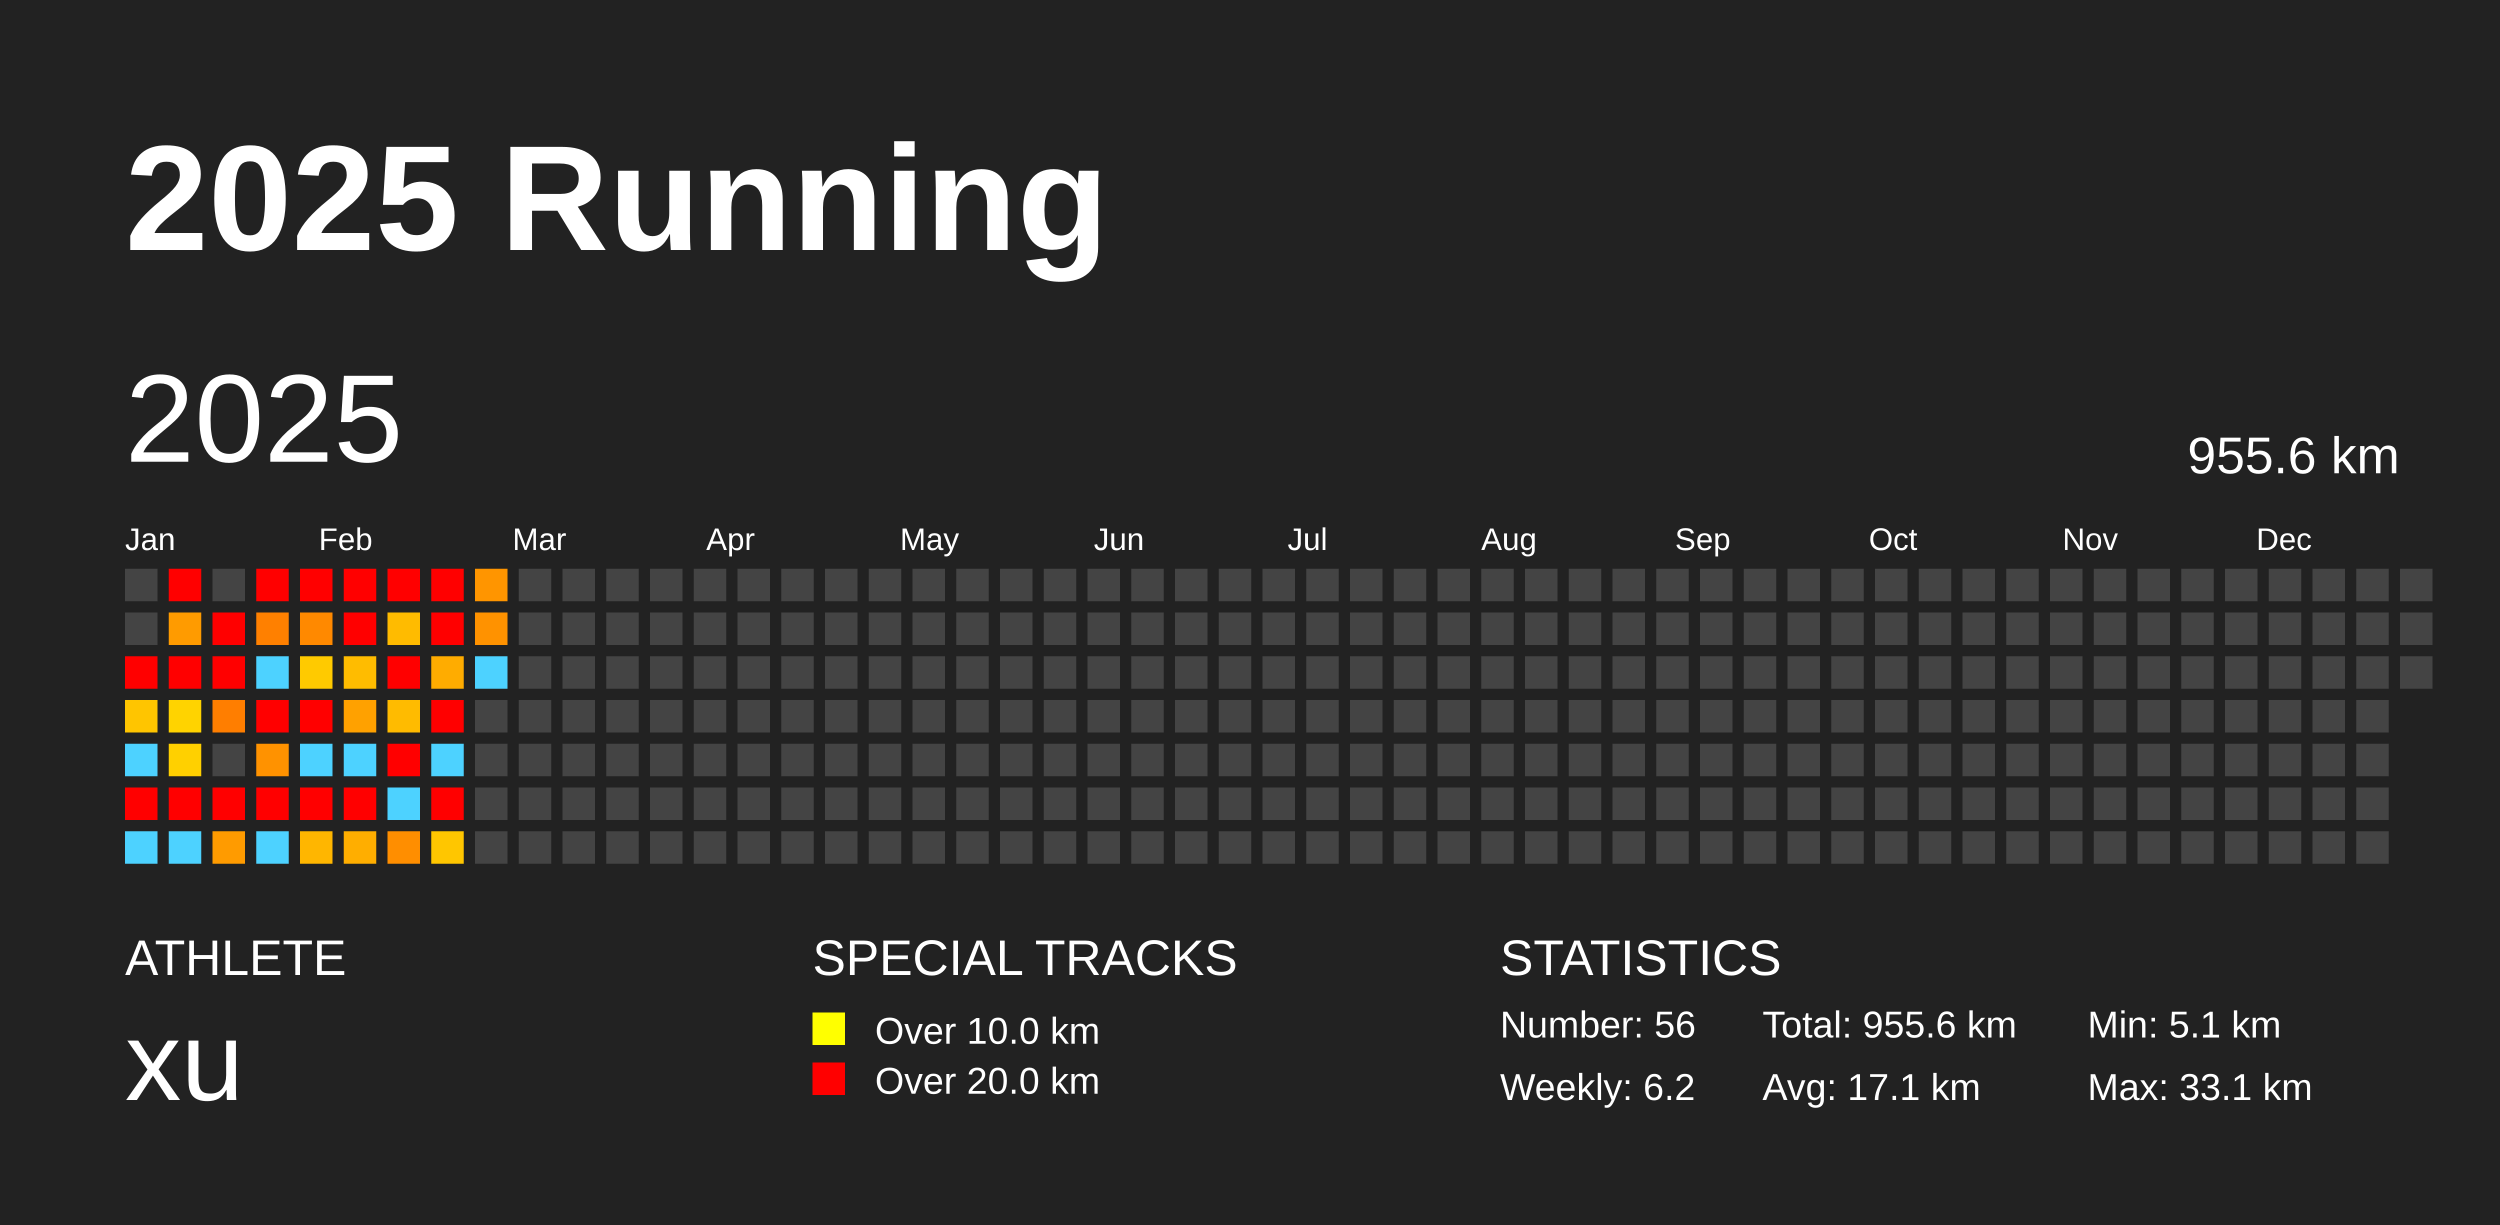
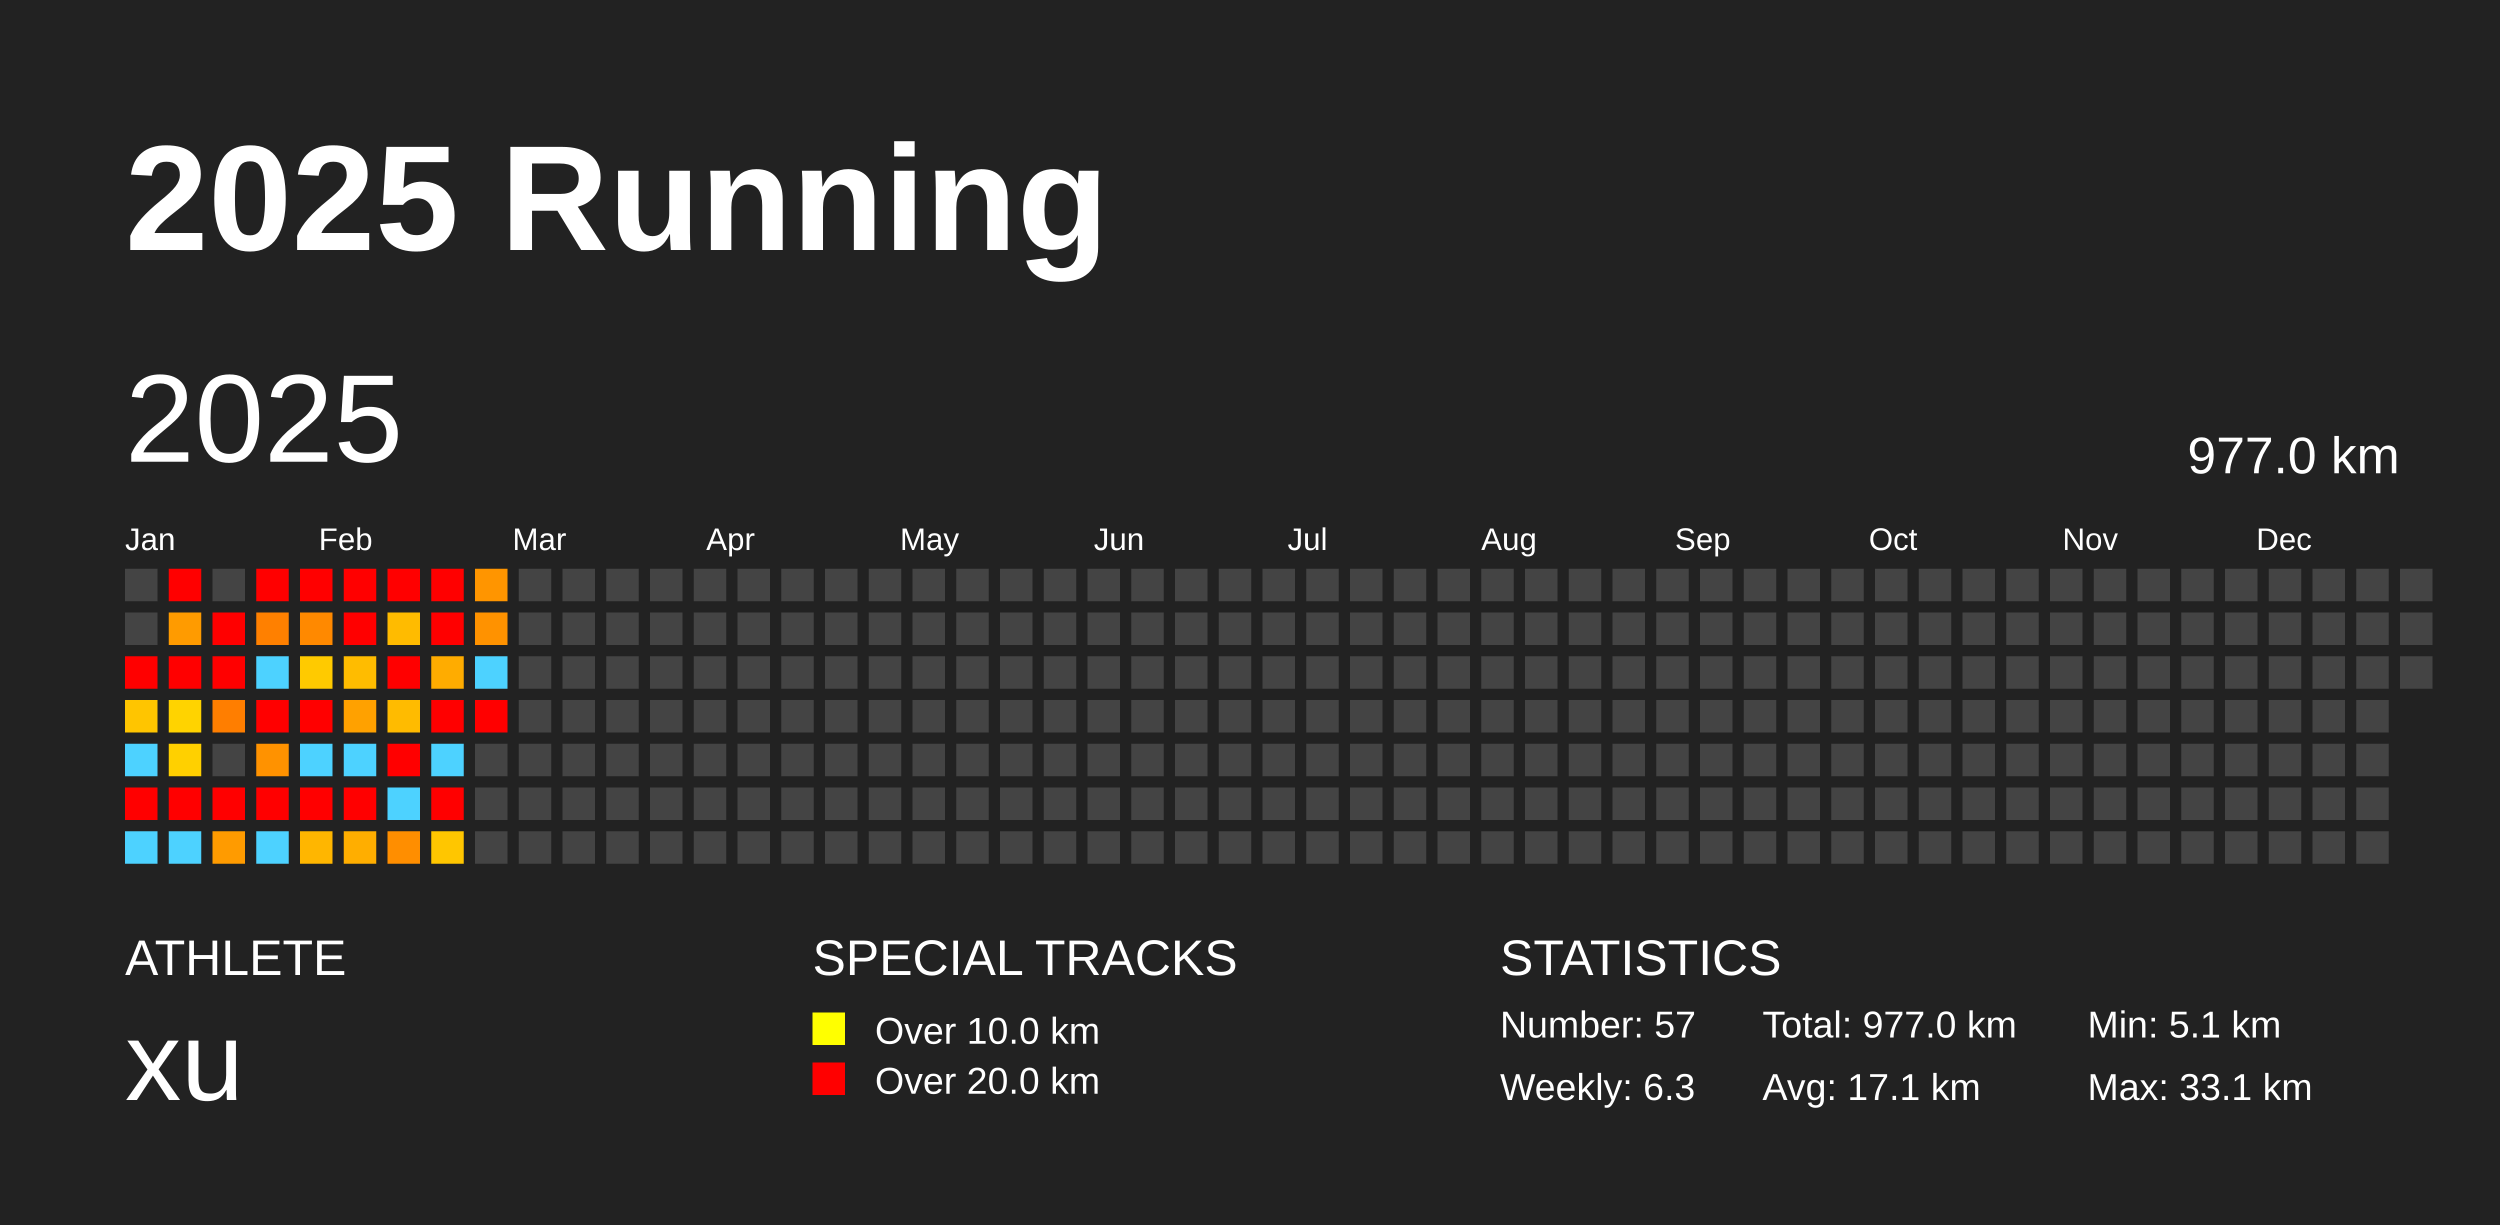
<svg xmlns="http://www.w3.org/2000/svg" baseProfile="full" height="98mm" version="1.1" viewBox="0,0,200,98" width="200mm">
  <defs />
  <rect fill="#222222" height="98" width="200" x="0" y="0" />
  <text fill="#FFFFFF" style="font-size:12px; font-family:Arial; font-weight:bold;" x="10" y="20">2025 Running</text>
  <text fill="#FFFFFF" style="font-size:4px; font-family:Arial" x="10" y="78">ATHLETE</text>
  <text fill="#FFFFFF" style="font-size:9px; font-family:Arial" x="10" y="88">xu</text>
  <text fill="#FFFFFF" style="font-size:4px; font-family:Arial" x="65" y="78">SPECIAL TRACKS</text>
  <rect fill="yellow" height="2.6" width="2.6" x="65" y="81" />
  <text fill="#FFFFFF" style="font-size:3px; font-family:Arial" x="70" y="83.5">Over 10.0 km</text>
  <rect fill="red" height="2.6" width="2.6" x="65" y="85" />
  <text fill="#FFFFFF" style="font-size:3px; font-family:Arial" x="70" y="87.5">Over 20.0 km</text>
  <text fill="#FFFFFF" style="font-size:4px; font-family:Arial" x="120" y="78">STATISTICS</text>
-   <text fill="#FFFFFF" style="font-size:3px; font-family:Arial" x="120" y="83">Number: 56</text>
-   <text fill="#FFFFFF" style="font-size:3px; font-family:Arial" x="120" y="88">Weekly: 6.2</text>
-   <text fill="#FFFFFF" style="font-size:3px; font-family:Arial" x="141" y="83">Total: 955.6 km</text>
+   <text fill="#FFFFFF" style="font-size:3px; font-family:Arial" x="120" y="83">Number: 57</text>
+   <text fill="#FFFFFF" style="font-size:3px; font-family:Arial" x="120" y="88">Weekly: 6.3</text>
+   <text fill="#FFFFFF" style="font-size:3px; font-family:Arial" x="141" y="83">Total: 977.0 km</text>
  <text fill="#FFFFFF" style="font-size:3px; font-family:Arial" x="141" y="88">Avg: 17.1 km</text>
  <text fill="#FFFFFF" style="font-size:3px; font-family:Arial" x="167" y="83">Min: 5.1 km</text>
  <text fill="#FFFFFF" style="font-size:3px; font-family:Arial" x="167" y="88">Max: 33.1 km</text>
  <text dominant-baseline="hanging" fill="#FFFFFF" style="font-size:10.0px; font-family:Arial;" x="10" y="30">2025</text>
-   <text dominant-baseline="hanging" fill="#FFFFFF" style="font-size:4.125px; font-family:Arial;" x="175" y="35">955.6 km</text>
+   <text dominant-baseline="hanging" fill="#FFFFFF" style="font-size:4.125px; font-family:Arial;" x="175" y="35">977.0 km</text>
  <text fill="#FFFFFF" style="font-size:2.5px; font-family:Arial" x="10.0" y="44">Jan</text>
  <text fill="#FFFFFF" style="font-size:2.5px; font-family:Arial" x="25.5" y="44">Feb</text>
  <text fill="#FFFFFF" style="font-size:2.5px; font-family:Arial" x="41.0" y="44">Mar</text>
  <text fill="#FFFFFF" style="font-size:2.5px; font-family:Arial" x="56.5" y="44">Apr</text>
  <text fill="#FFFFFF" style="font-size:2.5px; font-family:Arial" x="72.0" y="44">May</text>
  <text fill="#FFFFFF" style="font-size:2.5px; font-family:Arial" x="87.5" y="44">Jun</text>
  <text fill="#FFFFFF" style="font-size:2.5px; font-family:Arial" x="103.0" y="44">Jul</text>
  <text fill="#FFFFFF" style="font-size:2.5px; font-family:Arial" x="118.5" y="44">Aug</text>
  <text fill="#FFFFFF" style="font-size:2.5px; font-family:Arial" x="134.0" y="44">Sep</text>
  <text fill="#FFFFFF" style="font-size:2.5px; font-family:Arial" x="149.5" y="44">Oct</text>
  <text fill="#FFFFFF" style="font-size:2.5px; font-family:Arial" x="165.0" y="44">Nov</text>
  <text fill="#FFFFFF" style="font-size:2.5px; font-family:Arial" x="180.5" y="44">Dec</text>
  <rect fill="#444444" height="2.6" width="2.6" x="10.0" y="45.5" />
  <rect fill="#444444" height="2.6" width="2.6" x="10.0" y="49.0" />
  <rect fill="red" height="2.6" width="2.6" x="10.0" y="52.5" />
  <rect fill="#ffc500" height="2.6" width="2.6" x="10.0" y="56.0" />
  <rect fill="#4dd2ff" height="2.6" width="2.6" x="10.0" y="59.5" />
  <rect fill="red" height="2.6" width="2.6" x="10.0" y="63.0" />
  <rect fill="#4dd2ff" height="2.6" width="2.6" x="10.0" y="66.5" />
  <rect fill="red" height="2.6" width="2.6" x="13.5" y="45.5" />
  <rect fill="#ff9b00" height="2.6" width="2.6" x="13.5" y="49.0" />
  <rect fill="red" height="2.6" width="2.6" x="13.5" y="52.5" />
  <rect fill="#ffd300" height="2.6" width="2.6" x="13.5" y="56.0" />
  <rect fill="#ffd000" height="2.6" width="2.6" x="13.5" y="59.5" />
  <rect fill="red" height="2.6" width="2.6" x="13.5" y="63.0" />
  <rect fill="#4dd2ff" height="2.6" width="2.6" x="13.5" y="66.5" />
  <rect fill="#444444" height="2.6" width="2.6" x="17.0" y="45.5" />
  <rect fill="red" height="2.6" width="2.6" x="17.0" y="49.0" />
  <rect fill="red" height="2.6" width="2.6" x="17.0" y="52.5" />
  <rect fill="#ff7e00" height="2.6" width="2.6" x="17.0" y="56.0" />
  <rect fill="#444444" height="2.6" width="2.6" x="17.0" y="59.5" />
  <rect fill="red" height="2.6" width="2.6" x="17.0" y="63.0" />
  <rect fill="#ff9b00" height="2.6" width="2.6" x="17.0" y="66.5" />
  <rect fill="red" height="2.6" width="2.6" x="20.5" y="45.5" />
  <rect fill="#ff8000" height="2.6" width="2.6" x="20.5" y="49.0" />
  <rect fill="#4dd2ff" height="2.6" width="2.6" x="20.5" y="52.5" />
  <rect fill="red" height="2.6" width="2.6" x="20.5" y="56.0" />
  <rect fill="#ff9200" height="2.6" width="2.6" x="20.5" y="59.5" />
  <rect fill="red" height="2.6" width="2.6" x="20.5" y="63.0" />
  <rect fill="#4dd2ff" height="2.6" width="2.6" x="20.5" y="66.5" />
  <rect fill="red" height="2.6" width="2.6" x="24.0" y="45.5" />
  <rect fill="#ff8900" height="2.6" width="2.6" x="24.0" y="49.0" />
  <rect fill="#ffca00" height="2.6" width="2.6" x="24.0" y="52.5" />
  <rect fill="red" height="2.6" width="2.6" x="24.0" y="56.0" />
  <rect fill="#4dd2ff" height="2.6" width="2.6" x="24.0" y="59.5" />
  <rect fill="red" height="2.6" width="2.6" x="24.0" y="63.0" />
  <rect fill="#ffb600" height="2.6" width="2.6" x="24.0" y="66.5" />
  <rect fill="red" height="2.6" width="2.6" x="27.5" y="45.5" />
  <rect fill="red" height="2.6" width="2.6" x="27.5" y="49.0" />
  <rect fill="#ffbc00" height="2.6" width="2.6" x="27.5" y="52.5" />
  <rect fill="#ffa100" height="2.6" width="2.6" x="27.5" y="56.0" />
  <rect fill="#4dd2ff" height="2.6" width="2.6" x="27.5" y="59.5" />
  <rect fill="red" height="2.6" width="2.6" x="27.5" y="63.0" />
  <rect fill="#ffae00" height="2.6" width="2.6" x="27.5" y="66.5" />
  <rect fill="red" height="2.6" width="2.6" x="31.0" y="45.5" />
  <rect fill="#ffbb00" height="2.6" width="2.6" x="31.0" y="49.0" />
  <rect fill="red" height="2.6" width="2.6" x="31.0" y="52.5" />
  <rect fill="#ffbb00" height="2.6" width="2.6" x="31.0" y="56.0" />
  <rect fill="red" height="2.6" width="2.6" x="31.0" y="59.5" />
  <rect fill="#4dd2ff" height="2.6" width="2.6" x="31.0" y="63.0" />
  <rect fill="#ff8e00" height="2.6" width="2.6" x="31.0" y="66.5" />
  <rect fill="red" height="2.6" width="2.6" x="34.5" y="45.5" />
  <rect fill="red" height="2.6" width="2.6" x="34.5" y="49.0" />
  <rect fill="#ffac00" height="2.6" width="2.6" x="34.5" y="52.5" />
  <rect fill="red" height="2.6" width="2.6" x="34.5" y="56.0" />
  <rect fill="#4dd2ff" height="2.6" width="2.6" x="34.5" y="59.5" />
  <rect fill="red" height="2.6" width="2.6" x="34.5" y="63.0" />
  <rect fill="#ffc600" height="2.6" width="2.6" x="34.5" y="66.5" />
  <rect fill="#ff9500" height="2.6" width="2.6" x="38.0" y="45.5" />
  <rect fill="#ff9200" height="2.6" width="2.6" x="38.0" y="49.0" />
  <rect fill="#4dd2ff" height="2.6" width="2.6" x="38.0" y="52.5" />
-   <rect fill="#444444" height="2.6" width="2.6" x="38.0" y="56.0" />
+   <rect fill="red" height="2.6" width="2.6" x="38.0" y="56.0" />
  <rect fill="#444444" height="2.6" width="2.6" x="38.0" y="59.5" />
  <rect fill="#444444" height="2.6" width="2.6" x="38.0" y="63.0" />
  <rect fill="#444444" height="2.6" width="2.6" x="38.0" y="66.5" />
  <rect fill="#444444" height="2.6" width="2.6" x="41.5" y="45.5" />
  <rect fill="#444444" height="2.6" width="2.6" x="41.5" y="49.0" />
  <rect fill="#444444" height="2.6" width="2.6" x="41.5" y="52.5" />
  <rect fill="#444444" height="2.6" width="2.6" x="41.5" y="56.0" />
  <rect fill="#444444" height="2.6" width="2.6" x="41.5" y="59.5" />
  <rect fill="#444444" height="2.6" width="2.6" x="41.5" y="63.0" />
  <rect fill="#444444" height="2.6" width="2.6" x="41.5" y="66.5" />
  <rect fill="#444444" height="2.6" width="2.6" x="45.0" y="45.5" />
  <rect fill="#444444" height="2.6" width="2.6" x="45.0" y="49.0" />
  <rect fill="#444444" height="2.6" width="2.6" x="45.0" y="52.5" />
  <rect fill="#444444" height="2.6" width="2.6" x="45.0" y="56.0" />
  <rect fill="#444444" height="2.6" width="2.6" x="45.0" y="59.5" />
  <rect fill="#444444" height="2.6" width="2.6" x="45.0" y="63.0" />
  <rect fill="#444444" height="2.6" width="2.6" x="45.0" y="66.5" />
  <rect fill="#444444" height="2.6" width="2.6" x="48.5" y="45.5" />
  <rect fill="#444444" height="2.6" width="2.6" x="48.5" y="49.0" />
  <rect fill="#444444" height="2.6" width="2.6" x="48.5" y="52.5" />
  <rect fill="#444444" height="2.6" width="2.6" x="48.5" y="56.0" />
  <rect fill="#444444" height="2.6" width="2.6" x="48.5" y="59.5" />
  <rect fill="#444444" height="2.6" width="2.6" x="48.5" y="63.0" />
  <rect fill="#444444" height="2.6" width="2.6" x="48.5" y="66.5" />
  <rect fill="#444444" height="2.6" width="2.6" x="52.0" y="45.5" />
  <rect fill="#444444" height="2.6" width="2.6" x="52.0" y="49.0" />
  <rect fill="#444444" height="2.6" width="2.6" x="52.0" y="52.5" />
  <rect fill="#444444" height="2.6" width="2.6" x="52.0" y="56.0" />
  <rect fill="#444444" height="2.6" width="2.6" x="52.0" y="59.5" />
  <rect fill="#444444" height="2.6" width="2.6" x="52.0" y="63.0" />
  <rect fill="#444444" height="2.6" width="2.6" x="52.0" y="66.5" />
  <rect fill="#444444" height="2.6" width="2.6" x="55.5" y="45.5" />
  <rect fill="#444444" height="2.6" width="2.6" x="55.5" y="49.0" />
  <rect fill="#444444" height="2.6" width="2.6" x="55.5" y="52.5" />
  <rect fill="#444444" height="2.6" width="2.6" x="55.5" y="56.0" />
  <rect fill="#444444" height="2.6" width="2.6" x="55.5" y="59.5" />
  <rect fill="#444444" height="2.6" width="2.6" x="55.5" y="63.0" />
  <rect fill="#444444" height="2.6" width="2.6" x="55.5" y="66.5" />
  <rect fill="#444444" height="2.6" width="2.6" x="59.0" y="45.5" />
  <rect fill="#444444" height="2.6" width="2.6" x="59.0" y="49.0" />
  <rect fill="#444444" height="2.6" width="2.6" x="59.0" y="52.5" />
  <rect fill="#444444" height="2.6" width="2.6" x="59.0" y="56.0" />
  <rect fill="#444444" height="2.6" width="2.6" x="59.0" y="59.5" />
  <rect fill="#444444" height="2.6" width="2.6" x="59.0" y="63.0" />
  <rect fill="#444444" height="2.6" width="2.6" x="59.0" y="66.5" />
  <rect fill="#444444" height="2.6" width="2.6" x="62.5" y="45.5" />
  <rect fill="#444444" height="2.6" width="2.6" x="62.5" y="49.0" />
  <rect fill="#444444" height="2.6" width="2.6" x="62.5" y="52.5" />
  <rect fill="#444444" height="2.6" width="2.6" x="62.5" y="56.0" />
  <rect fill="#444444" height="2.6" width="2.6" x="62.5" y="59.5" />
  <rect fill="#444444" height="2.6" width="2.6" x="62.5" y="63.0" />
  <rect fill="#444444" height="2.6" width="2.6" x="62.5" y="66.5" />
  <rect fill="#444444" height="2.6" width="2.6" x="66.0" y="45.5" />
  <rect fill="#444444" height="2.6" width="2.6" x="66.0" y="49.0" />
  <rect fill="#444444" height="2.6" width="2.6" x="66.0" y="52.5" />
  <rect fill="#444444" height="2.6" width="2.6" x="66.0" y="56.0" />
  <rect fill="#444444" height="2.6" width="2.6" x="66.0" y="59.5" />
  <rect fill="#444444" height="2.6" width="2.6" x="66.0" y="63.0" />
  <rect fill="#444444" height="2.6" width="2.6" x="66.0" y="66.5" />
  <rect fill="#444444" height="2.6" width="2.6" x="69.5" y="45.5" />
  <rect fill="#444444" height="2.6" width="2.6" x="69.5" y="49.0" />
  <rect fill="#444444" height="2.6" width="2.6" x="69.5" y="52.5" />
  <rect fill="#444444" height="2.6" width="2.6" x="69.5" y="56.0" />
  <rect fill="#444444" height="2.6" width="2.6" x="69.5" y="59.5" />
  <rect fill="#444444" height="2.6" width="2.6" x="69.5" y="63.0" />
  <rect fill="#444444" height="2.6" width="2.6" x="69.5" y="66.5" />
  <rect fill="#444444" height="2.6" width="2.6" x="73.0" y="45.5" />
  <rect fill="#444444" height="2.6" width="2.6" x="73.0" y="49.0" />
  <rect fill="#444444" height="2.6" width="2.6" x="73.0" y="52.5" />
  <rect fill="#444444" height="2.6" width="2.6" x="73.0" y="56.0" />
  <rect fill="#444444" height="2.6" width="2.6" x="73.0" y="59.5" />
  <rect fill="#444444" height="2.6" width="2.6" x="73.0" y="63.0" />
  <rect fill="#444444" height="2.6" width="2.6" x="73.0" y="66.5" />
  <rect fill="#444444" height="2.6" width="2.6" x="76.5" y="45.5" />
  <rect fill="#444444" height="2.6" width="2.6" x="76.5" y="49.0" />
  <rect fill="#444444" height="2.6" width="2.6" x="76.5" y="52.5" />
  <rect fill="#444444" height="2.6" width="2.6" x="76.5" y="56.0" />
  <rect fill="#444444" height="2.6" width="2.6" x="76.5" y="59.5" />
  <rect fill="#444444" height="2.6" width="2.6" x="76.5" y="63.0" />
  <rect fill="#444444" height="2.6" width="2.6" x="76.5" y="66.5" />
  <rect fill="#444444" height="2.6" width="2.6" x="80.0" y="45.5" />
  <rect fill="#444444" height="2.6" width="2.6" x="80.0" y="49.0" />
  <rect fill="#444444" height="2.6" width="2.6" x="80.0" y="52.5" />
  <rect fill="#444444" height="2.6" width="2.6" x="80.0" y="56.0" />
  <rect fill="#444444" height="2.6" width="2.6" x="80.0" y="59.5" />
  <rect fill="#444444" height="2.6" width="2.6" x="80.0" y="63.0" />
  <rect fill="#444444" height="2.6" width="2.6" x="80.0" y="66.5" />
  <rect fill="#444444" height="2.6" width="2.6" x="83.5" y="45.5" />
  <rect fill="#444444" height="2.6" width="2.6" x="83.5" y="49.0" />
  <rect fill="#444444" height="2.6" width="2.6" x="83.5" y="52.5" />
  <rect fill="#444444" height="2.6" width="2.6" x="83.5" y="56.0" />
  <rect fill="#444444" height="2.6" width="2.6" x="83.5" y="59.5" />
  <rect fill="#444444" height="2.6" width="2.6" x="83.5" y="63.0" />
  <rect fill="#444444" height="2.6" width="2.6" x="83.5" y="66.5" />
  <rect fill="#444444" height="2.6" width="2.6" x="87.0" y="45.5" />
  <rect fill="#444444" height="2.6" width="2.6" x="87.0" y="49.0" />
  <rect fill="#444444" height="2.6" width="2.6" x="87.0" y="52.5" />
  <rect fill="#444444" height="2.6" width="2.6" x="87.0" y="56.0" />
  <rect fill="#444444" height="2.6" width="2.6" x="87.0" y="59.5" />
  <rect fill="#444444" height="2.6" width="2.6" x="87.0" y="63.0" />
  <rect fill="#444444" height="2.6" width="2.6" x="87.0" y="66.5" />
  <rect fill="#444444" height="2.6" width="2.6" x="90.5" y="45.5" />
  <rect fill="#444444" height="2.6" width="2.6" x="90.5" y="49.0" />
  <rect fill="#444444" height="2.6" width="2.6" x="90.5" y="52.5" />
  <rect fill="#444444" height="2.6" width="2.6" x="90.5" y="56.0" />
  <rect fill="#444444" height="2.6" width="2.6" x="90.5" y="59.5" />
  <rect fill="#444444" height="2.6" width="2.6" x="90.5" y="63.0" />
  <rect fill="#444444" height="2.6" width="2.6" x="90.5" y="66.5" />
  <rect fill="#444444" height="2.6" width="2.6" x="94.0" y="45.5" />
  <rect fill="#444444" height="2.6" width="2.6" x="94.0" y="49.0" />
  <rect fill="#444444" height="2.6" width="2.6" x="94.0" y="52.5" />
  <rect fill="#444444" height="2.6" width="2.6" x="94.0" y="56.0" />
  <rect fill="#444444" height="2.6" width="2.6" x="94.0" y="59.5" />
  <rect fill="#444444" height="2.6" width="2.6" x="94.0" y="63.0" />
  <rect fill="#444444" height="2.6" width="2.6" x="94.0" y="66.5" />
  <rect fill="#444444" height="2.6" width="2.6" x="97.5" y="45.5" />
  <rect fill="#444444" height="2.6" width="2.6" x="97.5" y="49.0" />
  <rect fill="#444444" height="2.6" width="2.6" x="97.5" y="52.5" />
  <rect fill="#444444" height="2.6" width="2.6" x="97.5" y="56.0" />
  <rect fill="#444444" height="2.6" width="2.6" x="97.5" y="59.5" />
  <rect fill="#444444" height="2.6" width="2.6" x="97.5" y="63.0" />
  <rect fill="#444444" height="2.6" width="2.6" x="97.5" y="66.5" />
  <rect fill="#444444" height="2.6" width="2.6" x="101.0" y="45.5" />
  <rect fill="#444444" height="2.6" width="2.6" x="101.0" y="49.0" />
  <rect fill="#444444" height="2.6" width="2.6" x="101.0" y="52.5" />
  <rect fill="#444444" height="2.6" width="2.6" x="101.0" y="56.0" />
  <rect fill="#444444" height="2.6" width="2.6" x="101.0" y="59.5" />
  <rect fill="#444444" height="2.6" width="2.6" x="101.0" y="63.0" />
  <rect fill="#444444" height="2.6" width="2.6" x="101.0" y="66.5" />
  <rect fill="#444444" height="2.6" width="2.6" x="104.5" y="45.5" />
  <rect fill="#444444" height="2.6" width="2.6" x="104.5" y="49.0" />
  <rect fill="#444444" height="2.6" width="2.6" x="104.5" y="52.5" />
  <rect fill="#444444" height="2.6" width="2.6" x="104.5" y="56.0" />
  <rect fill="#444444" height="2.6" width="2.6" x="104.5" y="59.5" />
  <rect fill="#444444" height="2.6" width="2.6" x="104.5" y="63.0" />
  <rect fill="#444444" height="2.6" width="2.6" x="104.5" y="66.5" />
  <rect fill="#444444" height="2.6" width="2.6" x="108.0" y="45.5" />
  <rect fill="#444444" height="2.6" width="2.6" x="108.0" y="49.0" />
  <rect fill="#444444" height="2.6" width="2.6" x="108.0" y="52.5" />
  <rect fill="#444444" height="2.6" width="2.6" x="108.0" y="56.0" />
  <rect fill="#444444" height="2.6" width="2.6" x="108.0" y="59.5" />
  <rect fill="#444444" height="2.6" width="2.6" x="108.0" y="63.0" />
  <rect fill="#444444" height="2.6" width="2.6" x="108.0" y="66.5" />
  <rect fill="#444444" height="2.6" width="2.6" x="111.5" y="45.5" />
  <rect fill="#444444" height="2.6" width="2.6" x="111.5" y="49.0" />
  <rect fill="#444444" height="2.6" width="2.6" x="111.5" y="52.5" />
  <rect fill="#444444" height="2.6" width="2.6" x="111.5" y="56.0" />
  <rect fill="#444444" height="2.6" width="2.6" x="111.5" y="59.5" />
  <rect fill="#444444" height="2.6" width="2.6" x="111.5" y="63.0" />
  <rect fill="#444444" height="2.6" width="2.6" x="111.5" y="66.5" />
  <rect fill="#444444" height="2.6" width="2.6" x="115.0" y="45.5" />
  <rect fill="#444444" height="2.6" width="2.6" x="115.0" y="49.0" />
  <rect fill="#444444" height="2.6" width="2.6" x="115.0" y="52.5" />
  <rect fill="#444444" height="2.6" width="2.6" x="115.0" y="56.0" />
  <rect fill="#444444" height="2.6" width="2.6" x="115.0" y="59.5" />
  <rect fill="#444444" height="2.6" width="2.6" x="115.0" y="63.0" />
  <rect fill="#444444" height="2.6" width="2.6" x="115.0" y="66.5" />
  <rect fill="#444444" height="2.6" width="2.6" x="118.5" y="45.5" />
  <rect fill="#444444" height="2.6" width="2.6" x="118.5" y="49.0" />
  <rect fill="#444444" height="2.6" width="2.6" x="118.5" y="52.5" />
  <rect fill="#444444" height="2.6" width="2.6" x="118.5" y="56.0" />
  <rect fill="#444444" height="2.6" width="2.6" x="118.5" y="59.5" />
  <rect fill="#444444" height="2.6" width="2.6" x="118.5" y="63.0" />
  <rect fill="#444444" height="2.6" width="2.6" x="118.5" y="66.5" />
  <rect fill="#444444" height="2.6" width="2.6" x="122.0" y="45.5" />
  <rect fill="#444444" height="2.6" width="2.6" x="122.0" y="49.0" />
  <rect fill="#444444" height="2.6" width="2.6" x="122.0" y="52.5" />
  <rect fill="#444444" height="2.6" width="2.6" x="122.0" y="56.0" />
  <rect fill="#444444" height="2.6" width="2.6" x="122.0" y="59.5" />
  <rect fill="#444444" height="2.6" width="2.6" x="122.0" y="63.0" />
  <rect fill="#444444" height="2.6" width="2.6" x="122.0" y="66.5" />
  <rect fill="#444444" height="2.6" width="2.6" x="125.5" y="45.5" />
  <rect fill="#444444" height="2.6" width="2.6" x="125.5" y="49.0" />
  <rect fill="#444444" height="2.6" width="2.6" x="125.5" y="52.5" />
  <rect fill="#444444" height="2.6" width="2.6" x="125.5" y="56.0" />
  <rect fill="#444444" height="2.6" width="2.6" x="125.5" y="59.5" />
  <rect fill="#444444" height="2.6" width="2.6" x="125.5" y="63.0" />
  <rect fill="#444444" height="2.6" width="2.6" x="125.5" y="66.5" />
  <rect fill="#444444" height="2.6" width="2.6" x="129.0" y="45.5" />
  <rect fill="#444444" height="2.6" width="2.6" x="129.0" y="49.0" />
  <rect fill="#444444" height="2.6" width="2.6" x="129.0" y="52.5" />
  <rect fill="#444444" height="2.6" width="2.6" x="129.0" y="56.0" />
  <rect fill="#444444" height="2.6" width="2.6" x="129.0" y="59.5" />
  <rect fill="#444444" height="2.6" width="2.6" x="129.0" y="63.0" />
  <rect fill="#444444" height="2.6" width="2.6" x="129.0" y="66.5" />
  <rect fill="#444444" height="2.6" width="2.6" x="132.5" y="45.5" />
  <rect fill="#444444" height="2.6" width="2.6" x="132.5" y="49.0" />
  <rect fill="#444444" height="2.6" width="2.6" x="132.5" y="52.5" />
  <rect fill="#444444" height="2.6" width="2.6" x="132.5" y="56.0" />
  <rect fill="#444444" height="2.6" width="2.6" x="132.5" y="59.5" />
  <rect fill="#444444" height="2.6" width="2.6" x="132.5" y="63.0" />
  <rect fill="#444444" height="2.6" width="2.6" x="132.5" y="66.5" />
  <rect fill="#444444" height="2.6" width="2.6" x="136.0" y="45.5" />
  <rect fill="#444444" height="2.6" width="2.6" x="136.0" y="49.0" />
  <rect fill="#444444" height="2.6" width="2.6" x="136.0" y="52.5" />
  <rect fill="#444444" height="2.6" width="2.6" x="136.0" y="56.0" />
  <rect fill="#444444" height="2.6" width="2.6" x="136.0" y="59.5" />
  <rect fill="#444444" height="2.6" width="2.6" x="136.0" y="63.0" />
  <rect fill="#444444" height="2.6" width="2.6" x="136.0" y="66.5" />
  <rect fill="#444444" height="2.6" width="2.6" x="139.5" y="45.5" />
  <rect fill="#444444" height="2.6" width="2.6" x="139.5" y="49.0" />
  <rect fill="#444444" height="2.6" width="2.6" x="139.5" y="52.5" />
  <rect fill="#444444" height="2.6" width="2.6" x="139.5" y="56.0" />
  <rect fill="#444444" height="2.6" width="2.6" x="139.5" y="59.5" />
  <rect fill="#444444" height="2.6" width="2.6" x="139.5" y="63.0" />
  <rect fill="#444444" height="2.6" width="2.6" x="139.5" y="66.5" />
  <rect fill="#444444" height="2.6" width="2.6" x="143.0" y="45.5" />
  <rect fill="#444444" height="2.6" width="2.6" x="143.0" y="49.0" />
  <rect fill="#444444" height="2.6" width="2.6" x="143.0" y="52.5" />
  <rect fill="#444444" height="2.6" width="2.6" x="143.0" y="56.0" />
  <rect fill="#444444" height="2.6" width="2.6" x="143.0" y="59.5" />
  <rect fill="#444444" height="2.6" width="2.6" x="143.0" y="63.0" />
  <rect fill="#444444" height="2.6" width="2.6" x="143.0" y="66.5" />
  <rect fill="#444444" height="2.6" width="2.6" x="146.5" y="45.5" />
  <rect fill="#444444" height="2.6" width="2.6" x="146.5" y="49.0" />
  <rect fill="#444444" height="2.6" width="2.6" x="146.5" y="52.5" />
  <rect fill="#444444" height="2.6" width="2.6" x="146.5" y="56.0" />
  <rect fill="#444444" height="2.6" width="2.6" x="146.5" y="59.5" />
  <rect fill="#444444" height="2.6" width="2.6" x="146.5" y="63.0" />
  <rect fill="#444444" height="2.6" width="2.6" x="146.5" y="66.5" />
  <rect fill="#444444" height="2.6" width="2.6" x="150.0" y="45.5" />
  <rect fill="#444444" height="2.6" width="2.6" x="150.0" y="49.0" />
  <rect fill="#444444" height="2.6" width="2.6" x="150.0" y="52.5" />
  <rect fill="#444444" height="2.6" width="2.6" x="150.0" y="56.0" />
  <rect fill="#444444" height="2.6" width="2.6" x="150.0" y="59.5" />
  <rect fill="#444444" height="2.6" width="2.6" x="150.0" y="63.0" />
  <rect fill="#444444" height="2.6" width="2.6" x="150.0" y="66.5" />
  <rect fill="#444444" height="2.6" width="2.6" x="153.5" y="45.5" />
  <rect fill="#444444" height="2.6" width="2.6" x="153.5" y="49.0" />
  <rect fill="#444444" height="2.6" width="2.6" x="153.5" y="52.5" />
  <rect fill="#444444" height="2.6" width="2.6" x="153.5" y="56.0" />
  <rect fill="#444444" height="2.6" width="2.6" x="153.5" y="59.5" />
  <rect fill="#444444" height="2.6" width="2.6" x="153.5" y="63.0" />
  <rect fill="#444444" height="2.6" width="2.6" x="153.5" y="66.5" />
  <rect fill="#444444" height="2.6" width="2.6" x="157.0" y="45.5" />
  <rect fill="#444444" height="2.6" width="2.6" x="157.0" y="49.0" />
  <rect fill="#444444" height="2.6" width="2.6" x="157.0" y="52.5" />
  <rect fill="#444444" height="2.6" width="2.6" x="157.0" y="56.0" />
  <rect fill="#444444" height="2.6" width="2.6" x="157.0" y="59.5" />
  <rect fill="#444444" height="2.6" width="2.6" x="157.0" y="63.0" />
  <rect fill="#444444" height="2.6" width="2.6" x="157.0" y="66.5" />
  <rect fill="#444444" height="2.6" width="2.6" x="160.5" y="45.5" />
  <rect fill="#444444" height="2.6" width="2.6" x="160.5" y="49.0" />
  <rect fill="#444444" height="2.6" width="2.6" x="160.5" y="52.5" />
  <rect fill="#444444" height="2.6" width="2.6" x="160.5" y="56.0" />
  <rect fill="#444444" height="2.6" width="2.6" x="160.5" y="59.5" />
  <rect fill="#444444" height="2.6" width="2.6" x="160.5" y="63.0" />
  <rect fill="#444444" height="2.6" width="2.6" x="160.5" y="66.5" />
  <rect fill="#444444" height="2.6" width="2.6" x="164.0" y="45.5" />
  <rect fill="#444444" height="2.6" width="2.6" x="164.0" y="49.0" />
  <rect fill="#444444" height="2.6" width="2.6" x="164.0" y="52.5" />
  <rect fill="#444444" height="2.6" width="2.6" x="164.0" y="56.0" />
  <rect fill="#444444" height="2.6" width="2.6" x="164.0" y="59.5" />
  <rect fill="#444444" height="2.6" width="2.6" x="164.0" y="63.0" />
  <rect fill="#444444" height="2.6" width="2.6" x="164.0" y="66.5" />
  <rect fill="#444444" height="2.6" width="2.6" x="167.5" y="45.5" />
  <rect fill="#444444" height="2.6" width="2.6" x="167.5" y="49.0" />
  <rect fill="#444444" height="2.6" width="2.6" x="167.5" y="52.5" />
  <rect fill="#444444" height="2.6" width="2.6" x="167.5" y="56.0" />
  <rect fill="#444444" height="2.6" width="2.6" x="167.5" y="59.5" />
  <rect fill="#444444" height="2.6" width="2.6" x="167.5" y="63.0" />
  <rect fill="#444444" height="2.6" width="2.6" x="167.5" y="66.5" />
  <rect fill="#444444" height="2.6" width="2.6" x="171.0" y="45.5" />
  <rect fill="#444444" height="2.6" width="2.6" x="171.0" y="49.0" />
  <rect fill="#444444" height="2.6" width="2.6" x="171.0" y="52.5" />
  <rect fill="#444444" height="2.6" width="2.6" x="171.0" y="56.0" />
  <rect fill="#444444" height="2.6" width="2.6" x="171.0" y="59.5" />
  <rect fill="#444444" height="2.6" width="2.6" x="171.0" y="63.0" />
  <rect fill="#444444" height="2.6" width="2.6" x="171.0" y="66.5" />
  <rect fill="#444444" height="2.6" width="2.6" x="174.5" y="45.5" />
  <rect fill="#444444" height="2.6" width="2.6" x="174.5" y="49.0" />
  <rect fill="#444444" height="2.6" width="2.6" x="174.5" y="52.5" />
  <rect fill="#444444" height="2.6" width="2.6" x="174.5" y="56.0" />
  <rect fill="#444444" height="2.6" width="2.6" x="174.5" y="59.5" />
  <rect fill="#444444" height="2.6" width="2.6" x="174.5" y="63.0" />
  <rect fill="#444444" height="2.6" width="2.6" x="174.5" y="66.5" />
  <rect fill="#444444" height="2.6" width="2.6" x="178.0" y="45.5" />
  <rect fill="#444444" height="2.6" width="2.6" x="178.0" y="49.0" />
  <rect fill="#444444" height="2.6" width="2.6" x="178.0" y="52.5" />
  <rect fill="#444444" height="2.6" width="2.6" x="178.0" y="56.0" />
  <rect fill="#444444" height="2.6" width="2.6" x="178.0" y="59.5" />
  <rect fill="#444444" height="2.6" width="2.6" x="178.0" y="63.0" />
  <rect fill="#444444" height="2.6" width="2.6" x="178.0" y="66.5" />
  <rect fill="#444444" height="2.6" width="2.6" x="181.5" y="45.5" />
  <rect fill="#444444" height="2.6" width="2.6" x="181.5" y="49.0" />
  <rect fill="#444444" height="2.6" width="2.6" x="181.5" y="52.5" />
  <rect fill="#444444" height="2.6" width="2.6" x="181.5" y="56.0" />
  <rect fill="#444444" height="2.6" width="2.6" x="181.5" y="59.5" />
  <rect fill="#444444" height="2.6" width="2.6" x="181.5" y="63.0" />
  <rect fill="#444444" height="2.6" width="2.6" x="181.5" y="66.5" />
  <rect fill="#444444" height="2.6" width="2.6" x="185.0" y="45.5" />
  <rect fill="#444444" height="2.6" width="2.6" x="185.0" y="49.0" />
  <rect fill="#444444" height="2.6" width="2.6" x="185.0" y="52.5" />
  <rect fill="#444444" height="2.6" width="2.6" x="185.0" y="56.0" />
  <rect fill="#444444" height="2.6" width="2.6" x="185.0" y="59.5" />
  <rect fill="#444444" height="2.6" width="2.6" x="185.0" y="63.0" />
  <rect fill="#444444" height="2.6" width="2.6" x="185.0" y="66.5" />
  <rect fill="#444444" height="2.6" width="2.6" x="188.5" y="45.5" />
  <rect fill="#444444" height="2.6" width="2.6" x="188.5" y="49.0" />
  <rect fill="#444444" height="2.6" width="2.6" x="188.5" y="52.5" />
  <rect fill="#444444" height="2.6" width="2.6" x="188.5" y="56.0" />
  <rect fill="#444444" height="2.6" width="2.6" x="188.5" y="59.5" />
  <rect fill="#444444" height="2.6" width="2.6" x="188.5" y="63.0" />
  <rect fill="#444444" height="2.6" width="2.6" x="188.5" y="66.5" />
  <rect fill="#444444" height="2.6" width="2.6" x="192.0" y="45.5" />
  <rect fill="#444444" height="2.6" width="2.6" x="192.0" y="49.0" />
  <rect fill="#444444" height="2.6" width="2.6" x="192.0" y="52.5" />
</svg>
